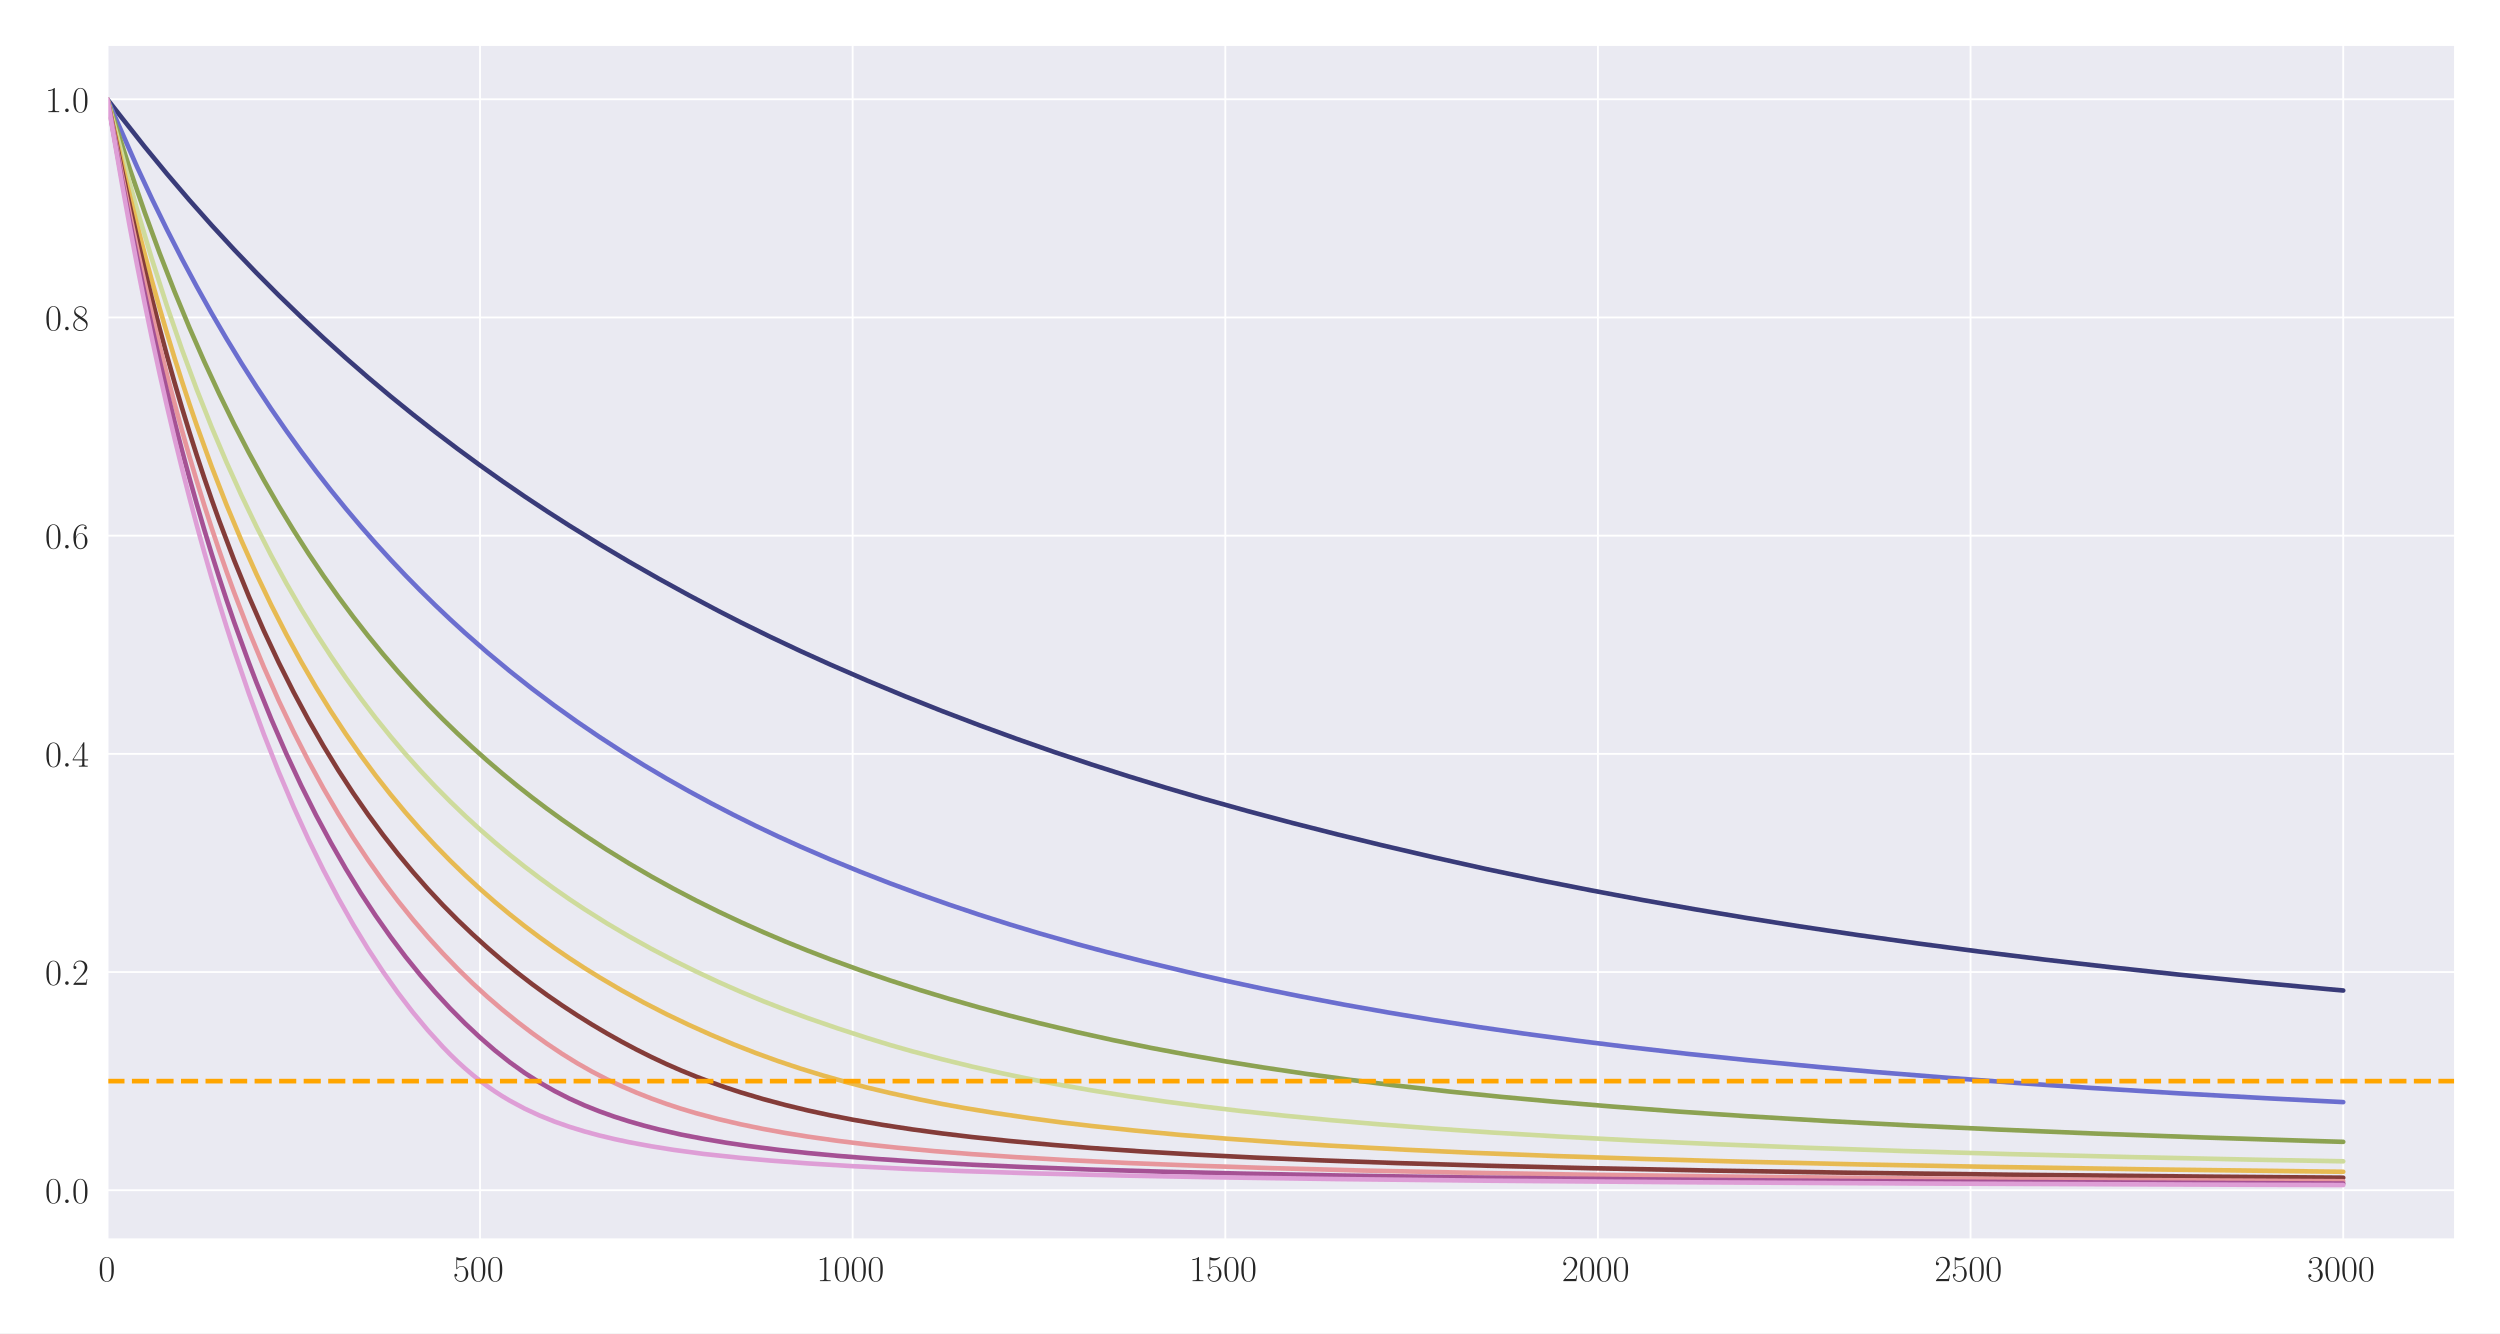
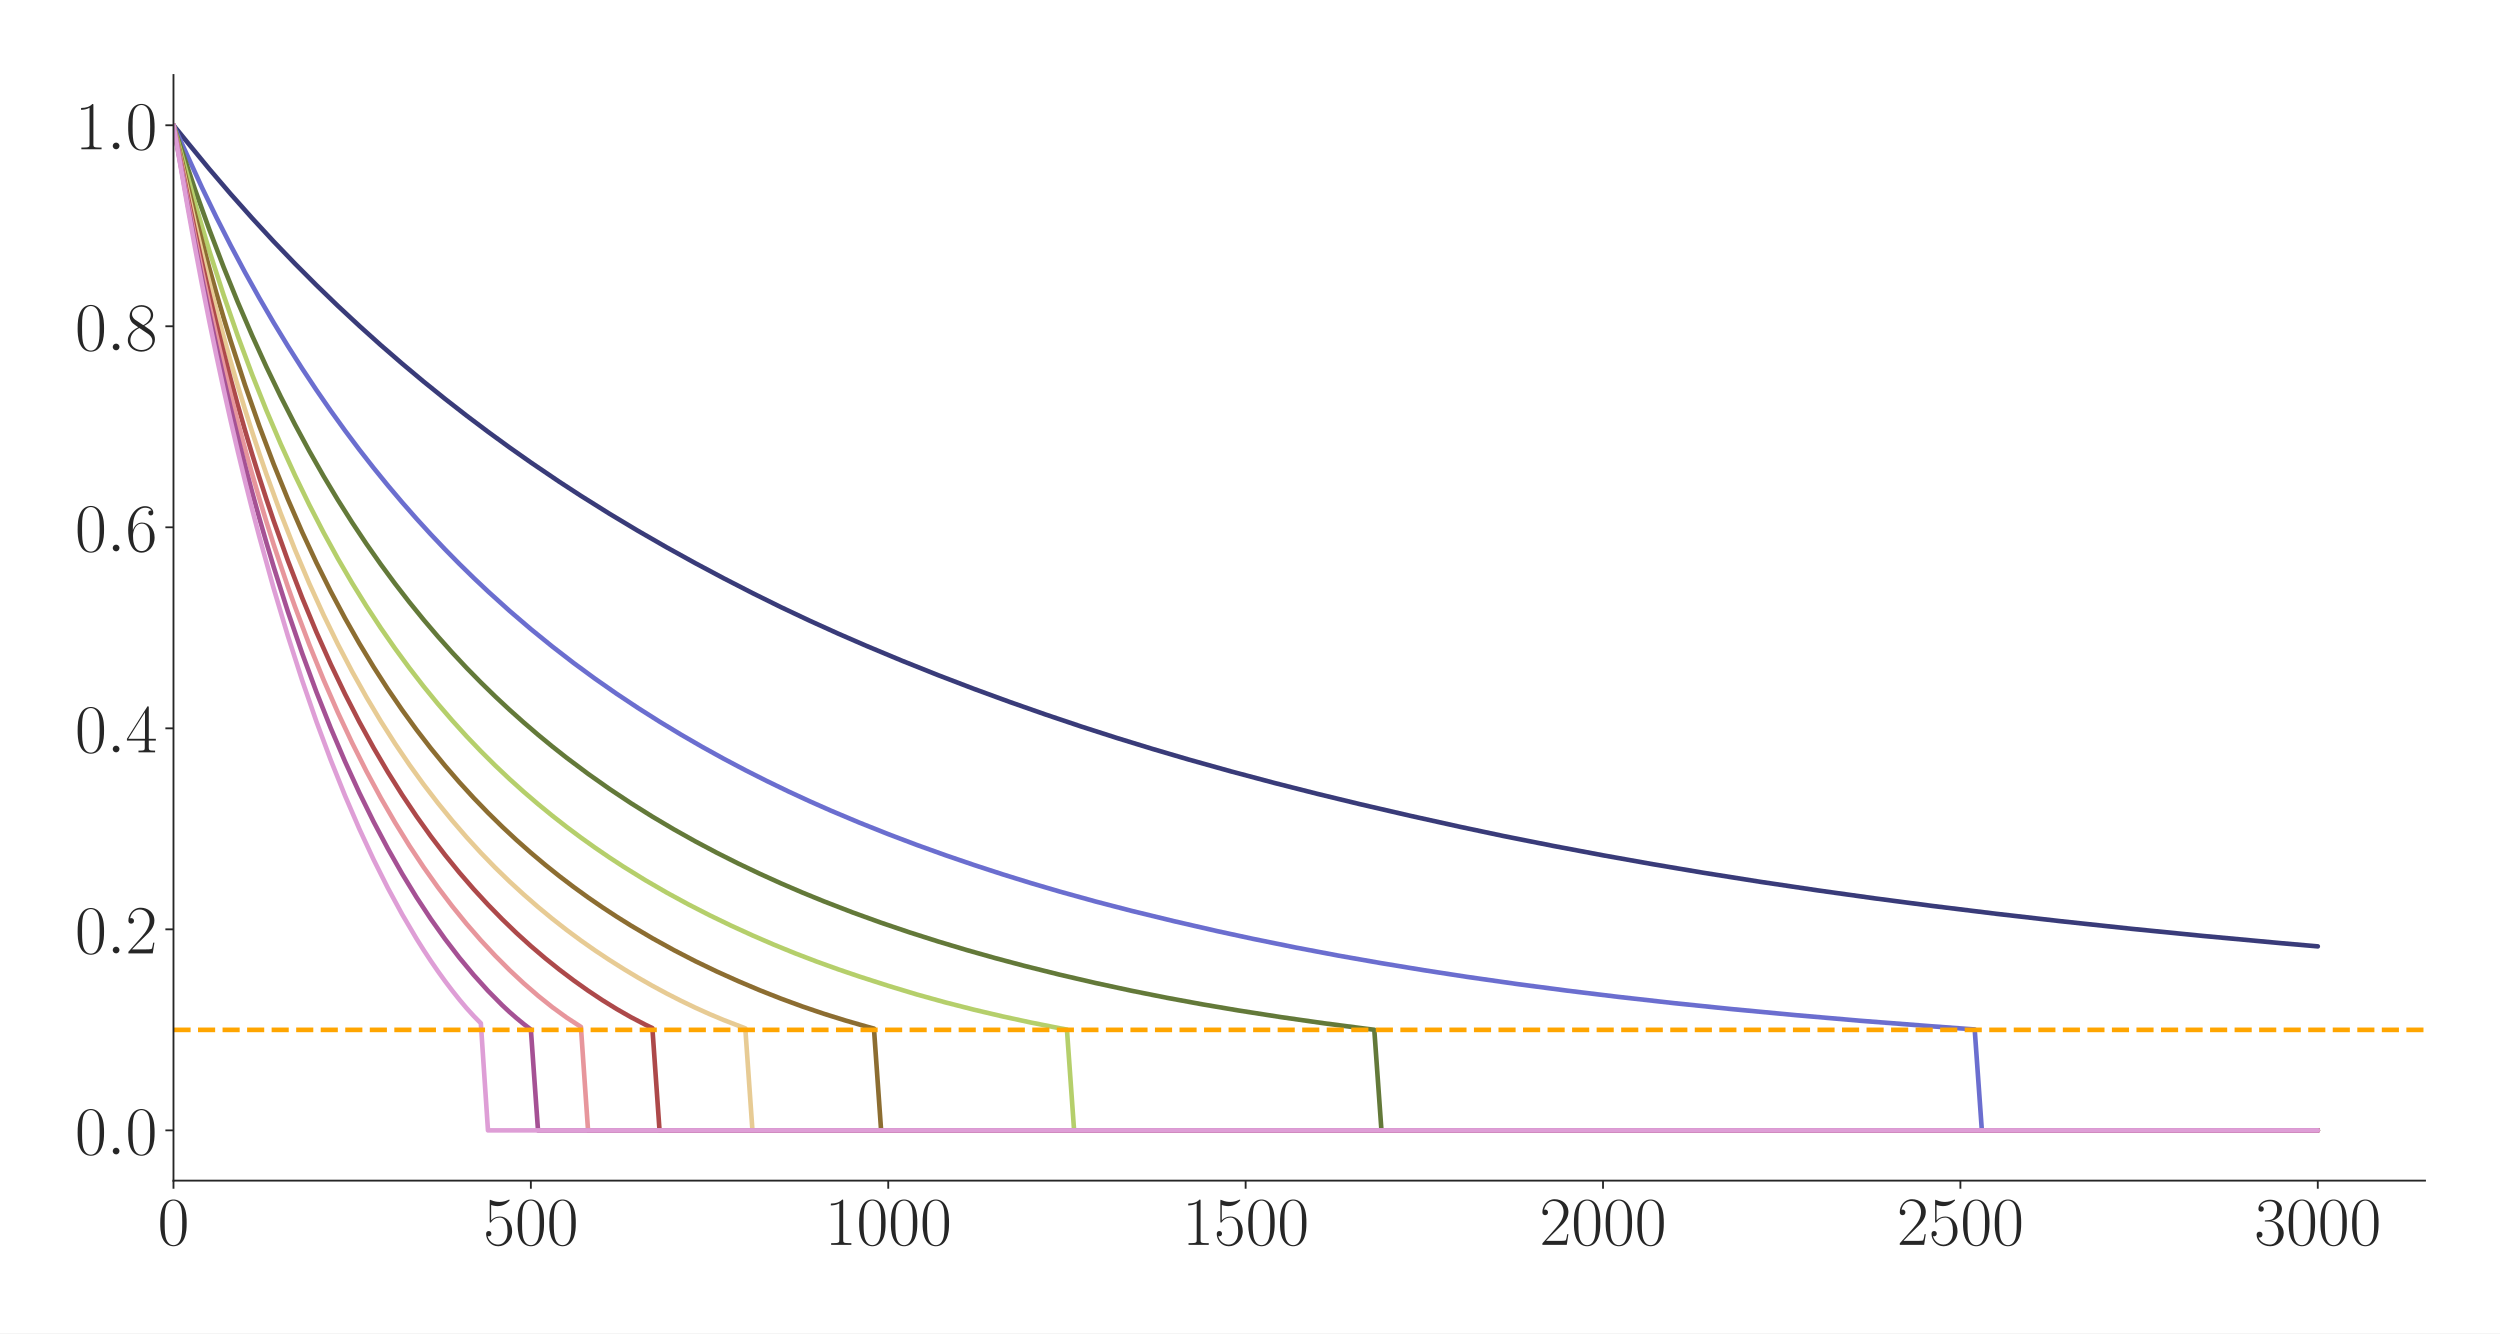
<svg xmlns="http://www.w3.org/2000/svg" xmlns:xlink="http://www.w3.org/1999/xlink" width="1080pt" height="576pt" viewBox="0 0 1080 576" version="1.1">
  <defs>
    <style type="text/css">*{stroke-linejoin: round; stroke-linecap: butt}</style>
  </defs>
  <g id="figure_1">
    <g id="patch_1">
      <path d="M 0 576  L 1080 576  L 1080 0  L 0 0  z " style="fill: #ffffff" />
    </g>
    <g id="axes_1">
      <g id="patch_2">
-         <path d="M 46.384 535.391  L 1060.56 535.391  L 1060.56 19.44  L 46.384 19.44  z " style="fill: #eaeaf2" />
+         <path d="M 74.943 510.031  L 1047.6 510.031  L 1047.6 32.4  L 74.943 32.4  z " style="fill: #ffffff" />
      </g>
      <g id="matplotlib.axis_1">
        <g id="xtick_1">
          <g id="line2d_1">
-             <path d="M 46.384 535.391  L 46.384 19.44  " clip-path="url(#paa2c395959)" style="fill: none; stroke: #ffffff; stroke-width: 0.8; stroke-linecap: round" />
+             <defs>
+               <path id="m23d1d0c38a" d="M 0 0  L 0 3.5  " style="stroke: #262626; stroke-width: 0.8" />
+             </defs>
+             <g>
+               <use xlink:href="#m23d1d0c38a" x="74.943" y="510.031" style="fill: #262626; stroke: #262626; stroke-width: 0.8" />
+             </g>
          </g>
          <g id="text_1">
-             <g style="fill: #262626" transform="translate(42.48153 553.4605) scale(0.16 -0.16)">
+             <g style="fill: #262626" transform="translate(68.08987 537.7866) scale(0.3 -0.3)">
              <defs>
                <path id="CMR17-30" d="M 2688 2025  C 2688 2416 2682 3080 2413 3591  C 2176 4039 1798 4198 1466 4198  C 1158 4198 768 4058 525 3597  C 269 3118 243 2524 243 2025  C 243 1661 250 1106 448 619  C 723 -39 1216 -128 1466 -128  C 1760 -128 2208 -7 2470 600  C 2662 1042 2688 1559 2688 2025  z M 1466 -26  C 1056 -26 813 325 723 812  C 653 1188 653 1738 653 2096  C 653 2588 653 2997 736 3387  C 858 3929 1216 4096 1466 4096  C 1728 4096 2067 3923 2189 3400  C 2272 3036 2278 2607 2278 2096  C 2278 1680 2278 1169 2202 792  C 2067 95 1690 -26 1466 -26  z " transform="scale(0.015625)" />
              </defs>
              <use xlink:href="#CMR17-30" transform="scale(0.996264)" />
            </g>
          </g>
        </g>
        <g id="xtick_2">
          <g id="line2d_2">
-             <path d="M 207.364 535.391  L 207.364 19.44  " clip-path="url(#paa2c395959)" style="fill: none; stroke: #ffffff; stroke-width: 0.8; stroke-linecap: round" />
+             <g>
+               <use xlink:href="#m23d1d0c38a" x="229.333" y="510.031" style="fill: #262626; stroke: #262626; stroke-width: 0.8" />
+             </g>
          </g>
          <g id="text_2">
-             <g style="fill: #262626" transform="translate(195.6579 553.4605) scale(0.16 -0.16)">
+             <g style="fill: #262626" transform="translate(208.7727 537.7866) scale(0.3 -0.3)">
              <defs>
                <path id="CMR17-35" d="M 730 3692  C 794 3666 1056 3584 1325 3584  C 1920 3584 2246 3911 2432 4100  C 2432 4157 2432 4192 2394 4192  C 2387 4192 2374 4192 2323 4163  C 2099 4058 1837 3973 1517 3973  C 1325 3973 1037 3999 723 4139  C 653 4171 640 4171 634 4171  C 602 4171 595 4164 595 4037  L 595 2203  C 595 2089 595 2057 659 2057  C 691 2057 704 2070 736 2114  C 941 2401 1222 2522 1542 2522  C 1766 2522 2246 2382 2246 1289  C 2246 1085 2246 715 2054 421  C 1894 159 1645 25 1370 25  C 947 25 518 320 403 814  C 429 807 480 795 506 795  C 589 795 749 840 749 1038  C 749 1210 627 1280 506 1280  C 358 1280 262 1190 262 1011  C 262 454 704 -128 1382 -128  C 2042 -128 2669 440 2669 1264  C 2669 2030 2170 2624 1549 2624  C 1222 2624 947 2503 730 2274  L 730 3692  z " transform="scale(0.015625)" />
              </defs>
              <use xlink:href="#CMR17-35" transform="scale(0.996264)" />
              <use xlink:href="#CMR17-30" transform="translate(45.69048 0) scale(0.996264)" />
              <use xlink:href="#CMR17-30" transform="translate(91.38095 0) scale(0.996264)" />
            </g>
          </g>
        </g>
        <g id="xtick_3">
          <g id="line2d_3">
-             <path d="M 368.344 535.391  L 368.344 19.44  " clip-path="url(#paa2c395959)" style="fill: none; stroke: #ffffff; stroke-width: 0.8; stroke-linecap: round" />
+             <g>
+               <use xlink:href="#m23d1d0c38a" x="383.723" y="510.031" style="fill: #262626; stroke: #262626; stroke-width: 0.8" />
+             </g>
          </g>
          <g id="text_3">
-             <g style="fill: #262626" transform="translate(352.7363 553.4605) scale(0.16 -0.16)">
+             <g style="fill: #262626" transform="translate(356.309 537.7866) scale(0.3 -0.3)">
              <defs>
                <path id="CMR17-31" d="M 1702 4058  C 1702 4192 1696 4192 1606 4192  C 1357 3916 979 3827 621 3827  C 602 3827 570 3827 563 3808  C 557 3795 557 3782 557 3648  C 755 3648 1088 3686 1344 3839  L 1344 461  C 1344 236 1331 160 781 160  L 589 160  L 589 0  C 896 0 1216 0 1523 0  C 1830 0 2150 0 2458 0  L 2458 160  L 2266 160  C 1715 160 1702 230 1702 458  L 1702 4058  z " transform="scale(0.015625)" />
              </defs>
              <use xlink:href="#CMR17-31" transform="scale(0.996264)" />
              <use xlink:href="#CMR17-30" transform="translate(45.69048 0) scale(0.996264)" />
              <use xlink:href="#CMR17-30" transform="translate(91.38095 0) scale(0.996264)" />
              <use xlink:href="#CMR17-30" transform="translate(137.0714 0) scale(0.996264)" />
            </g>
          </g>
        </g>
        <g id="xtick_4">
          <g id="line2d_4">
-             <path d="M 529.325 535.391  L 529.325 19.44  " clip-path="url(#paa2c395959)" style="fill: none; stroke: #ffffff; stroke-width: 0.8; stroke-linecap: round" />
+             <g>
+               <use xlink:href="#m23d1d0c38a" x="538.113" y="510.031" style="fill: #262626; stroke: #262626; stroke-width: 0.8" />
+             </g>
          </g>
          <g id="text_4">
-             <g style="fill: #262626" transform="translate(513.7167 553.4605) scale(0.16 -0.16)">
+             <g style="fill: #262626" transform="translate(510.6989 537.7866) scale(0.3 -0.3)">
              <use xlink:href="#CMR17-31" transform="scale(0.996264)" />
              <use xlink:href="#CMR17-35" transform="translate(45.69048 0) scale(0.996264)" />
              <use xlink:href="#CMR17-30" transform="translate(91.38095 0) scale(0.996264)" />
              <use xlink:href="#CMR17-30" transform="translate(137.0714 0) scale(0.996264)" />
            </g>
          </g>
        </g>
        <g id="xtick_5">
          <g id="line2d_5">
-             <path d="M 690.305 535.391  L 690.305 19.44  " clip-path="url(#paa2c395959)" style="fill: none; stroke: #ffffff; stroke-width: 0.8; stroke-linecap: round" />
+             <g>
+               <use xlink:href="#m23d1d0c38a" x="692.503" y="510.031" style="fill: #262626; stroke: #262626; stroke-width: 0.8" />
+             </g>
          </g>
          <g id="text_5">
-             <g style="fill: #262626" transform="translate(674.6971 553.4605) scale(0.16 -0.16)">
+             <g style="fill: #262626" transform="translate(665.0889 537.7866) scale(0.3 -0.3)">
              <defs>
                <path id="CMR17-32" d="M 2669 989  L 2554 989  C 2490 536 2438 459 2413 420  C 2381 369 1920 369 1830 369  L 602 369  C 832 619 1280 1072 1824 1597  C 2214 1967 2669 2402 2669 3035  C 2669 3790 2067 4224 1395 4224  C 691 4224 262 3604 262 3030  C 262 2780 448 2748 525 2748  C 589 2748 781 2787 781 3010  C 781 3207 614 3264 525 3264  C 486 3264 448 3258 422 3245  C 544 3790 915 4058 1306 4058  C 1862 4058 2227 3617 2227 3035  C 2227 2479 1901 2000 1536 1584  L 262 146  L 262 0  L 2515 0  L 2669 989  z " transform="scale(0.015625)" />
              </defs>
              <use xlink:href="#CMR17-32" transform="scale(0.996264)" />
              <use xlink:href="#CMR17-30" transform="translate(45.69048 0) scale(0.996264)" />
              <use xlink:href="#CMR17-30" transform="translate(91.38095 0) scale(0.996264)" />
              <use xlink:href="#CMR17-30" transform="translate(137.0714 0) scale(0.996264)" />
            </g>
          </g>
        </g>
        <g id="xtick_6">
          <g id="line2d_6">
-             <path d="M 851.285 535.391  L 851.285 19.44  " clip-path="url(#paa2c395959)" style="fill: none; stroke: #ffffff; stroke-width: 0.8; stroke-linecap: round" />
+             <g>
+               <use xlink:href="#m23d1d0c38a" x="846.893" y="510.031" style="fill: #262626; stroke: #262626; stroke-width: 0.8" />
+             </g>
          </g>
          <g id="text_6">
-             <g style="fill: #262626" transform="translate(835.6775 553.4605) scale(0.16 -0.16)">
+             <g style="fill: #262626" transform="translate(819.4788 537.7866) scale(0.3 -0.3)">
              <use xlink:href="#CMR17-32" transform="scale(0.996264)" />
              <use xlink:href="#CMR17-35" transform="translate(45.69048 0) scale(0.996264)" />
              <use xlink:href="#CMR17-30" transform="translate(91.38095 0) scale(0.996264)" />
              <use xlink:href="#CMR17-30" transform="translate(137.0714 0) scale(0.996264)" />
            </g>
          </g>
        </g>
        <g id="xtick_7">
          <g id="line2d_7">
-             <path d="M 1012.266 535.391  L 1012.266 19.44  " clip-path="url(#paa2c395959)" style="fill: none; stroke: #ffffff; stroke-width: 0.8; stroke-linecap: round" />
+             <g>
+               <use xlink:href="#m23d1d0c38a" x="1001.283" y="510.031" style="fill: #262626; stroke: #262626; stroke-width: 0.8" />
+             </g>
          </g>
          <g id="text_7">
-             <g style="fill: #262626" transform="translate(996.6579 553.4605) scale(0.16 -0.16)">
+             <g style="fill: #262626" transform="translate(973.8687 537.7866) scale(0.3 -0.3)">
              <defs>
                <path id="CMR17-33" d="M 1414 2157  C 1984 2157 2234 1662 2234 1090  C 2234 320 1824 25 1453 25  C 1114 25 563 194 390 693  C 422 680 454 680 486 680  C 640 680 755 782 755 948  C 755 1133 614 1216 486 1216  C 378 1216 211 1165 211 926  C 211 335 787 -128 1466 -128  C 2176 -128 2720 430 2720 1085  C 2720 1707 2208 2157 1600 2227  C 2086 2328 2554 2756 2554 3329  C 2554 3820 2048 4179 1472 4179  C 890 4179 378 3829 378 3329  C 378 3110 544 3072 627 3072  C 762 3072 877 3155 877 3321  C 877 3486 762 3569 627 3569  C 602 3569 570 3569 544 3557  C 730 3959 1235 4032 1459 4032  C 1683 4032 2106 3925 2106 3320  C 2106 3143 2080 2828 1862 2550  C 1670 2304 1453 2304 1242 2284  C 1210 2284 1062 2269 1037 2269  C 992 2263 966 2257 966 2208  C 966 2163 973 2157 1101 2157  L 1414 2157  z " transform="scale(0.015625)" />
              </defs>
              <use xlink:href="#CMR17-33" transform="scale(0.996264)" />
              <use xlink:href="#CMR17-30" transform="translate(45.69048 0) scale(0.996264)" />
              <use xlink:href="#CMR17-30" transform="translate(91.38095 0) scale(0.996264)" />
              <use xlink:href="#CMR17-30" transform="translate(137.0714 0) scale(0.996264)" />
            </g>
          </g>
        </g>
      </g>
      <g id="matplotlib.axis_2">
        <g id="ytick_1">
          <g id="line2d_8">
-             <path d="M 46.384 514.174  L 1060.56 514.174  " clip-path="url(#paa2c395959)" style="fill: none; stroke: #ffffff; stroke-width: 0.8; stroke-linecap: round" />
+             <defs>
+               <path id="m49ba313086" d="M 0 0  L -3.5 0  " style="stroke: #262626; stroke-width: 0.8" />
+             </defs>
+             <g>
+               <use xlink:href="#m49ba313086" x="74.943" y="488.321" style="fill: #262626; stroke: #262626; stroke-width: 0.8" />
+             </g>
          </g>
          <g id="text_8">
-             <g style="fill: #262626" transform="translate(19.44 519.7085) scale(0.16 -0.16)">
+             <g style="fill: #262626" transform="translate(32.4 498.6983) scale(0.3 -0.3)">
              <defs>
                <path id="CMMI12-3a" d="M 1178 307  C 1178 492 1024 619 870 619  C 685 619 557 466 557 313  C 557 128 710 0 864 0  C 1050 0 1178 153 1178 307  z " transform="scale(0.015625)" />
              </defs>
              <use xlink:href="#CMR17-30" transform="scale(0.996264)" />
              <use xlink:href="#CMMI12-3a" transform="translate(45.69048 0) scale(0.996264)" />
              <use xlink:href="#CMR17-30" transform="translate(72.78765 0) scale(0.996264)" />
            </g>
          </g>
        </g>
        <g id="ytick_2">
          <g id="line2d_9">
-             <path d="M 46.384 419.917  L 1060.56 419.917  " clip-path="url(#paa2c395959)" style="fill: none; stroke: #ffffff; stroke-width: 0.8; stroke-linecap: round" />
+             <g>
+               <use xlink:href="#m49ba313086" x="74.943" y="401.479" style="fill: #262626; stroke: #262626; stroke-width: 0.8" />
+             </g>
          </g>
          <g id="text_9">
-             <g style="fill: #262626" transform="translate(19.44 425.4522) scale(0.16 -0.16)">
+             <g style="fill: #262626" transform="translate(32.4 411.8563) scale(0.3 -0.3)">
              <use xlink:href="#CMR17-30" transform="scale(0.996264)" />
              <use xlink:href="#CMMI12-3a" transform="translate(45.69048 0) scale(0.996264)" />
              <use xlink:href="#CMR17-32" transform="translate(72.78765 0) scale(0.996264)" />
            </g>
          </g>
        </g>
        <g id="ytick_3">
          <g id="line2d_10">
-             <path d="M 46.384 325.661  L 1060.56 325.661  " clip-path="url(#paa2c395959)" style="fill: none; stroke: #ffffff; stroke-width: 0.8; stroke-linecap: round" />
+             <g>
+               <use xlink:href="#m49ba313086" x="74.943" y="314.637" style="fill: #262626; stroke: #262626; stroke-width: 0.8" />
+             </g>
          </g>
          <g id="text_10">
-             <g style="fill: #262626" transform="translate(19.44 331.1959) scale(0.16 -0.16)">
+             <g style="fill: #262626" transform="translate(32.4 325.0143) scale(0.3 -0.3)">
              <defs>
                <path id="CMR17-34" d="M 2150 4122  C 2150 4256 2144 4256 2029 4256  L 128 1254  L 128 1088  L 1779 1088  L 1779 457  C 1779 224 1766 160 1318 160  L 1197 160  L 1197 0  C 1402 0 1747 0 1965 0  C 2182 0 2528 0 2733 0  L 2733 160  L 2611 160  C 2163 160 2150 224 2150 457  L 2150 1088  L 2803 1088  L 2803 1254  L 2150 1254  L 2150 4122  z M 1798 3703  L 1798 1254  L 256 1254  L 1798 3703  z " transform="scale(0.015625)" />
              </defs>
              <use xlink:href="#CMR17-30" transform="scale(0.996264)" />
              <use xlink:href="#CMMI12-3a" transform="translate(45.69048 0) scale(0.996264)" />
              <use xlink:href="#CMR17-34" transform="translate(72.78765 0) scale(0.996264)" />
            </g>
          </g>
        </g>
        <g id="ytick_4">
          <g id="line2d_11">
-             <path d="M 46.384 231.405  L 1060.56 231.405  " clip-path="url(#paa2c395959)" style="fill: none; stroke: #ffffff; stroke-width: 0.8; stroke-linecap: round" />
+             <g>
+               <use xlink:href="#m49ba313086" x="74.943" y="227.795" style="fill: #262626; stroke: #262626; stroke-width: 0.8" />
+             </g>
          </g>
          <g id="text_11">
-             <g style="fill: #262626" transform="translate(19.44 236.9397) scale(0.16 -0.16)">
+             <g style="fill: #262626" transform="translate(32.4 238.1723) scale(0.3 -0.3)">
              <defs>
                <path id="CMR17-36" d="M 678 2176  C 678 3690 1395 4032 1811 4032  C 1946 4032 2272 4009 2400 3776  C 2298 3776 2106 3776 2106 3553  C 2106 3381 2246 3323 2336 3323  C 2394 3323 2566 3348 2566 3560  C 2566 3954 2246 4179 1805 4179  C 1043 4179 243 3390 243 1984  C 243 253 966 -128 1478 -128  C 2099 -128 2688 427 2688 1283  C 2688 2081 2170 2662 1517 2662  C 1126 2662 838 2407 678 1960  L 678 2176  z M 1478 25  C 691 25 691 1200 691 1436  C 691 1896 909 2560 1504 2560  C 1613 2560 1926 2560 2138 2120  C 2253 1870 2253 1609 2253 1289  C 2253 944 2253 690 2118 434  C 1978 171 1773 25 1478 25  z " transform="scale(0.015625)" />
              </defs>
              <use xlink:href="#CMR17-30" transform="scale(0.996264)" />
              <use xlink:href="#CMMI12-3a" transform="translate(45.69048 0) scale(0.996264)" />
              <use xlink:href="#CMR17-36" transform="translate(72.78765 0) scale(0.996264)" />
            </g>
          </g>
        </g>
        <g id="ytick_5">
          <g id="line2d_12">
-             <path d="M 46.384 137.149  L 1060.56 137.149  " clip-path="url(#paa2c395959)" style="fill: none; stroke: #ffffff; stroke-width: 0.8; stroke-linecap: round" />
+             <g>
+               <use xlink:href="#m49ba313086" x="74.943" y="140.953" style="fill: #262626; stroke: #262626; stroke-width: 0.8" />
+             </g>
          </g>
          <g id="text_12">
-             <g style="fill: #262626" transform="translate(19.44 142.6834) scale(0.16 -0.16)">
+             <g style="fill: #262626" transform="translate(32.4 151.3303) scale(0.3 -0.3)">
              <defs>
                <path id="CMR17-38" d="M 1741 2264  C 2144 2467 2554 2773 2554 3263  C 2554 3841 1990 4179 1472 4179  C 890 4179 378 3759 378 3180  C 378 3021 416 2747 666 2505  C 730 2442 998 2251 1171 2130  C 883 1983 211 1634 211 934  C 211 279 838 -128 1459 -128  C 2144 -128 2720 362 2720 1010  C 2720 1590 2330 1857 2074 2029  L 1741 2264  z M 902 2822  C 851 2854 595 3051 595 3351  C 595 3739 998 4032 1459 4032  C 1965 4032 2336 3676 2336 3262  C 2336 2669 1670 2331 1638 2331  C 1632 2331 1626 2331 1574 2370  L 902 2822  z M 2080 1519  C 2176 1449 2483 1240 2483 851  C 2483 381 2010 25 1472 25  C 890 25 448 438 448 940  C 448 1443 838 1862 1280 2060  L 2080 1519  z " transform="scale(0.015625)" />
              </defs>
              <use xlink:href="#CMR17-30" transform="scale(0.996264)" />
              <use xlink:href="#CMMI12-3a" transform="translate(45.69048 0) scale(0.996264)" />
              <use xlink:href="#CMR17-38" transform="translate(72.78765 0) scale(0.996264)" />
            </g>
          </g>
        </g>
        <g id="ytick_6">
          <g id="line2d_13">
-             <path d="M 46.384 42.892  L 1060.56 42.892  " clip-path="url(#paa2c395959)" style="fill: none; stroke: #ffffff; stroke-width: 0.8; stroke-linecap: round" />
+             <g>
+               <use xlink:href="#m49ba313086" x="74.943" y="54.111" style="fill: #262626; stroke: #262626; stroke-width: 0.8" />
+             </g>
          </g>
          <g id="text_13">
-             <g style="fill: #262626" transform="translate(19.44 48.42711) scale(0.16 -0.16)">
+             <g style="fill: #262626" transform="translate(32.4 64.48825) scale(0.3 -0.3)">
              <use xlink:href="#CMR17-31" transform="scale(0.996264)" />
              <use xlink:href="#CMMI12-3a" transform="translate(45.69048 0) scale(0.996264)" />
              <use xlink:href="#CMR17-30" transform="translate(72.78765 0) scale(0.996264)" />
            </g>
          </g>
        </g>
      </g>
      <g id="line2d_14">
-         <path d="M 46.384 42.892  L 52.823 51.123  L 62.482 63.364  L 72.14 75.126  L 81.799 86.435  L 91.458 97.325  L 101.117 107.795  L 110.776 117.878  L 120.435 127.598  L 130.093 136.947  L 139.752 145.986  L 149.411 154.688  L 159.07 163.095  L 168.729 171.212  L 178.387 179.038  L 188.046 186.61  L 197.705 193.929  L 207.364 201.01  L 217.023 207.863  L 226.682 214.491  L 236.34 220.894  L 245.999 227.091  L 258.878 235.048  L 271.756 242.68  L 284.635 250.024  L 297.513 257.098  L 310.391 263.928  L 320.05 268.867  L 332.929 275.195  L 345.807 281.265  L 358.685 287.086  L 374.784 294.076  L 390.882 300.764  L 406.98 307.178  L 423.078 313.305  L 439.176 319.18  L 455.274 324.82  L 471.372 330.201  L 487.47 335.346  L 503.568 340.268  L 519.666 344.982  L 538.984 350.379  L 558.301 355.52  L 577.619 360.43  L 596.936 365.132  L 619.474 370.389  L 642.011 375.42  L 664.548 380.128  L 687.085 384.587  L 709.623 388.813  L 732.16 392.812  L 754.697 396.588  L 777.235 400.158  L 802.991 404.001  L 828.748 407.61  L 854.505 411.001  L 883.482 414.575  L 912.458 417.918  L 941.435 421.051  L 973.631 424.298  L 1005.827 427.327  L 1012.266 427.899  L 1012.266 427.899  " clip-path="url(#paa2c395959)" style="fill: none; stroke: #393b79; stroke-width: 2; stroke-linecap: round" />
+         <path d="M 74.943 54.111  L 81.119 61.693  L 90.382 72.972  L 99.646 83.809  L 108.909 94.229  L 118.173 104.261  L 127.436 113.908  L 136.699 123.197  L 145.963 132.153  L 155.226 140.766  L 164.49 149.095  L 173.753 157.112  L 183.016 164.858  L 192.28 172.336  L 201.543 179.547  L 210.807 186.523  L 220.07 193.267  L 229.333 199.79  L 241.685 208.165  L 250.948 214.199  L 263.299 221.937  L 275.65 229.347  L 288.002 236.45  L 300.353 243.282  L 312.704 249.859  L 325.055 256.206  L 337.406 262.31  L 349.758 268.14  L 362.109 273.733  L 374.46 279.096  L 389.899 285.536  L 405.338 291.698  L 420.777 297.607  L 436.216 303.252  L 451.655 308.665  L 467.094 313.862  L 482.533 318.819  L 497.972 323.56  L 513.411 328.095  L 531.938 333.284  L 550.464 338.215  L 568.991 342.915  L 587.518 347.405  L 609.133 352.408  L 630.747 357.192  L 649.274 361.116  L 670.889 365.419  L 692.503 369.497  L 714.118 373.36  L 735.732 377.014  L 760.435 380.943  L 785.137 384.628  L 809.84 388.086  L 834.542 391.333  L 862.332 394.755  L 890.122 397.95  L 921 401.264  L 951.878 404.343  L 985.844 407.489  L 1001.283 408.833  L 1001.283 408.833  " clip-path="url(#pb611e1e59e)" style="fill: none; stroke: #393b79; stroke-width: 2; stroke-linecap: round" />
      </g>
      <g id="line2d_15">
-         <path d="M 46.384 42.892  L 59.262 72.216  L 65.701 86.039  L 72.14 99.221  L 78.58 111.826  L 85.019 123.853  L 91.458 135.378  L 97.897 146.391  L 104.336 156.951  L 110.776 167.054  L 117.215 176.75  L 123.654 186.054  L 130.093 194.992  L 136.533 203.57  L 142.972 211.811  L 149.411 219.74  L 155.85 227.37  L 162.289 234.705  L 168.729 241.769  L 175.168 248.579  L 181.607 255.14  L 188.046 261.463  L 194.485 267.565  L 200.925 273.459  L 210.584 281.911  L 220.242 289.94  L 229.901 297.572  L 239.56 304.824  L 249.219 311.724  L 258.878 318.301  L 268.536 324.574  L 278.195 330.566  L 287.854 336.29  L 297.513 341.76  L 307.172 346.99  L 316.831 351.991  L 326.489 356.778  L 336.148 361.358  L 345.807 365.737  L 358.685 371.298  L 371.564 376.57  L 384.442 381.574  L 397.321 386.33  L 410.199 390.861  L 423.078 395.177  L 435.956 399.277  L 448.835 403.165  L 464.933 407.754  L 477.811 411.215  L 493.909 415.314  L 513.227 419.977  L 529.325 423.646  L 545.423 427.108  L 561.521 430.379  L 580.838 434.051  L 600.156 437.477  L 619.474 440.69  L 638.791 443.686  L 658.109 446.479  L 680.646 449.503  L 703.184 452.3  L 728.94 455.256  L 754.697 457.957  L 786.893 461.063  L 809.431 463.047  L 841.627 465.63  L 870.603 467.789  L 902.799 469.948  L 941.435 472.33  L 980.07 474.489  L 1012.266 476.113  L 1012.266 476.113  " clip-path="url(#paa2c395959)" style="fill: none; stroke: #6b6ecf; stroke-width: 2; stroke-linecap: round" />
+         <path d="M 74.943 54.111  L 87.295 81.128  L 93.47 93.863  L 99.646 106.008  L 105.821 117.621  L 111.997 128.703  L 118.173 139.321  L 124.348 149.468  L 130.524 159.197  L 136.699 168.506  L 142.875 177.439  L 149.051 186.011  L 155.226 194.246  L 161.402 202.149  L 167.577 209.742  L 173.753 217.047  L 179.929 224.077  L 186.104 230.835  L 192.28 237.343  L 198.455 243.618  L 204.631 249.663  L 210.807 255.488  L 220.07 263.849  L 229.333 271.777  L 238.597 279.3  L 247.86 286.453  L 257.124 293.249  L 266.387 299.711  L 275.65 305.867  L 284.914 311.738  L 294.177 317.343  L 303.441 322.699  L 312.704 327.814  L 321.967 332.705  L 331.231 337.382  L 340.494 341.858  L 349.758 346.14  L 359.021 350.235  L 371.372 355.428  L 383.723 360.351  L 396.074 365.021  L 408.426 369.458  L 420.777 373.682  L 433.128 377.71  L 445.479 381.535  L 457.83 385.167  L 473.269 389.448  L 488.708 393.461  L 507.235 397.97  L 525.762 402.227  L 541.201 405.566  L 559.728 409.332  L 578.255 412.84  L 596.781 416.104  L 615.308 419.161  L 633.835 422.022  L 655.45 425.113  L 677.064 427.963  L 698.679 430.597  L 723.381 433.38  L 748.084 435.925  L 775.874 438.553  L 803.664 440.965  L 834.542 443.363  L 853.069 444.727  L 856.156 488.321  L 1001.283 488.321  L 1001.283 488.321  " clip-path="url(#pb611e1e59e)" style="fill: none; stroke: #6b6ecf; stroke-width: 2; stroke-linecap: round" />
      </g>
      <g id="line2d_16">
-         <path d="M 46.384 42.892  L 56.042 72.903  L 62.482 91.664  L 68.921 109.288  L 75.36 125.867  L 81.799 141.477  L 88.238 156.201  L 94.678 170.096  L 101.117 183.222  L 107.556 195.647  L 113.995 207.432  L 120.435 218.591  L 126.874 229.176  L 133.313 239.224  L 139.752 248.773  L 146.191 257.858  L 152.631 266.513  L 159.07 274.764  L 165.509 282.63  L 171.948 290.138  L 178.387 297.3  L 184.827 304.139  L 191.266 310.674  L 197.705 316.925  L 204.144 322.915  L 210.584 328.665  L 217.023 334.179  L 223.462 339.463  L 229.901 344.53  L 236.34 349.399  L 242.78 354.079  L 252.438 360.759  L 262.097 367.063  L 271.756 373.021  L 281.415 378.651  L 291.074 383.981  L 300.733 389.03  L 310.391 393.817  L 320.05 398.366  L 329.709 402.686  L 339.368 406.793  L 349.027 410.705  L 358.685 414.426  L 371.564 419.119  L 384.442 423.524  L 397.321 427.668  L 410.199 431.567  L 423.078 435.245  L 435.956 438.713  L 448.835 441.985  L 464.933 445.816  L 481.031 449.373  L 497.129 452.666  L 513.227 455.699  L 529.325 458.5  L 545.423 461.103  L 564.74 463.976  L 584.058 466.595  L 603.376 468.987  L 625.913 471.527  L 648.45 473.83  L 670.987 475.906  L 696.744 478.048  L 725.721 480.251  L 754.697 482.206  L 790.113 484.321  L 825.529 486.197  L 864.164 488.006  L 906.019 489.736  L 951.093 491.369  L 999.387 492.901  L 1012.266 493.28  L 1012.266 493.28  " clip-path="url(#paa2c395959)" style="fill: none; stroke: #8ca252; stroke-width: 2; stroke-linecap: round" />
+         <path d="M 74.943 54.111  L 84.207 81.761  L 90.382 99.046  L 96.558 115.284  L 102.734 130.558  L 108.909 144.94  L 115.085 158.506  L 121.26 171.309  L 127.436 183.402  L 133.612 194.849  L 139.787 205.707  L 145.963 215.989  L 152.138 225.741  L 158.314 234.998  L 164.49 243.797  L 170.665 252.167  L 176.841 260.141  L 183.016 267.743  L 189.192 274.99  L 195.368 281.908  L 201.543 288.506  L 207.719 294.807  L 213.894 300.829  L 220.07 306.588  L 226.246 312.106  L 232.421 317.404  L 238.597 322.485  L 244.772 327.352  L 254.036 334.286  L 263.299 340.819  L 272.563 346.974  L 281.826 352.782  L 291.089 358.271  L 300.353 363.458  L 309.616 368.369  L 318.88 373.021  L 328.143 377.431  L 337.406 381.623  L 346.67 385.602  L 355.933 389.386  L 368.284 394.152  L 380.636 398.615  L 392.987 402.804  L 405.338 406.739  L 417.689 410.443  L 430.04 413.93  L 442.391 417.221  L 457.83 421.073  L 473.269 424.654  L 488.708 427.981  L 504.147 431.064  L 519.586 433.906  L 535.025 436.524  L 553.552 439.424  L 572.079 442.072  L 590.606 444.485  L 593.694 444.866  L 596.781 488.321  L 1001.283 488.321  L 1001.283 488.321  " clip-path="url(#pb611e1e59e)" style="fill: none; stroke: #637939; stroke-width: 2; stroke-linecap: round" />
      </g>
      <g id="line2d_17">
-         <path d="M 46.384 42.892  L 56.042 79.242  L 59.262 90.641  L 65.701 112.202  L 72.14 132.245  L 78.58 150.913  L 85.019 168.323  L 91.458 184.6  L 97.897 199.817  L 104.336 214.071  L 110.776 227.468  L 117.215 240.083  L 123.654 251.93  L 130.093 263.078  L 136.533 273.583  L 142.972 283.494  L 149.411 292.866  L 155.85 301.75  L 162.289 310.19  L 168.729 318.165  L 175.168 325.742  L 181.607 332.931  L 188.046 339.766  L 194.485 346.265  L 200.925 352.447  L 207.364 358.334  L 213.803 363.944  L 220.242 369.298  L 226.682 374.413  L 233.121 379.307  L 239.56 383.988  L 245.999 388.466  L 252.438 392.746  L 262.097 398.83  L 271.756 404.538  L 281.415 409.901  L 291.074 414.95  L 300.733 419.715  L 310.391 424.225  L 320.05 428.496  L 329.709 432.511  L 339.368 436.274  L 349.027 439.828  L 361.905 444.269  L 374.784 448.456  L 384.442 451.416  L 394.101 454.177  L 406.98 457.595  L 419.858 460.744  L 432.736 463.641  L 445.615 466.304  L 458.493 468.754  L 471.372 471.008  L 487.47 473.578  L 503.568 475.901  L 519.666 478.007  L 535.764 479.922  L 555.082 481.997  L 574.399 483.862  L 596.936 485.806  L 619.474 487.536  L 645.231 489.292  L 674.207 491.029  L 706.403 492.712  L 741.819 494.316  L 780.454 495.831  L 822.309 497.245  L 867.384 498.55  L 922.117 499.894  L 976.85 501.039  L 1012.266 501.688  L 1012.266 501.688  " clip-path="url(#paa2c395959)" style="fill: none; stroke: #cedb9c; stroke-width: 2; stroke-linecap: round" />
+         <path d="M 74.943 54.111  L 84.207 87.601  L 90.382 108.214  L 96.558 127.362  L 102.734 145.183  L 108.909 161.79  L 115.085 177.297  L 121.26 191.798  L 127.436 205.363  L 133.612 218.089  L 139.787 230.071  L 145.963 241.331  L 152.138 251.918  L 158.314 261.887  L 164.49 271.286  L 170.665 280.163  L 176.841 288.567  L 183.016 296.546  L 189.192 304.104  L 195.368 311.264  L 201.543 318.066  L 207.719 324.523  L 213.894 330.665  L 220.07 336.503  L 226.246 342.06  L 232.421 347.354  L 238.597 352.403  L 244.772 357.224  L 250.948 361.833  L 257.124 366.244  L 263.299 370.461  L 269.475 374.495  L 278.738 380.221  L 288.002 385.593  L 297.265 390.636  L 306.528 395.382  L 315.792 399.856  L 325.055 404.087  L 334.319 408.098  L 343.582 411.874  L 352.845 415.415  L 362.109 418.753  L 371.372 421.903  L 383.723 425.869  L 396.074 429.613  L 408.426 433.043  L 420.777 436.192  L 433.128 439.094  L 445.479 441.763  L 457.83 444.216  L 460.918 444.798  L 464.006 488.321  L 1001.283 488.321  L 1001.283 488.321  " clip-path="url(#pb611e1e59e)" style="fill: none; stroke: #b5cf6b; stroke-width: 2; stroke-linecap: round" />
      </g>
      <g id="line2d_18">
-         <path d="M 46.384 42.892  L 52.823 70.965  L 56.042 84.417  L 59.262 97.318  L 62.482 109.696  L 65.701 121.579  L 68.921 132.995  L 72.14 143.965  L 75.36 154.513  L 78.58 164.665  L 81.799 174.438  L 85.019 183.847  L 91.458 201.649  L 97.897 218.201  L 104.336 233.627  L 110.776 248.022  L 117.215 261.471  L 123.654 274.056  L 130.093 285.849  L 136.533 296.917  L 142.972 307.321  L 149.411 317.109  L 155.85 326.329  L 162.289 335.019  L 168.729 343.224  L 175.168 350.977  L 181.607 358.305  L 188.046 365.246  L 194.485 371.828  L 200.925 378.074  L 207.364 384.006  L 213.803 389.643  L 220.242 395.002  L 226.682 400.099  L 233.121 404.948  L 239.56 409.559  L 245.999 413.957  L 252.438 418.15  L 258.878 422.153  L 268.536 427.83  L 278.195 433.144  L 287.854 438.097  L 297.513 442.714  L 307.172 447.054  L 316.831 451.122  L 326.489 454.903  L 336.148 458.408  L 345.807 461.632  L 355.466 464.603  L 365.125 467.35  L 374.784 469.868  L 384.442 472.161  L 397.321 474.971  L 406.98 476.913  L 416.638 478.67  L 429.517 480.784  L 445.615 483.152  L 458.493 484.88  L 471.372 486.4  L 490.689 488.455  L 510.007 490.294  L 529.325 491.859  L 558.301 493.93  L 574.399 494.91  L 606.595 496.652  L 635.572 497.986  L 670.987 499.375  L 709.623 500.652  L 751.478 501.819  L 802.991 503.017  L 857.725 504.053  L 928.556 505.166  L 1002.607 506.094  L 1012.266 506.203  L 1012.266 506.203  " clip-path="url(#paa2c395959)" style="fill: none; stroke: #e7ba52; stroke-width: 2; stroke-linecap: round" />
+         <path d="M 74.943 54.111  L 81.119 79.975  L 84.207 92.369  L 87.295 104.255  L 90.382 115.659  L 93.47 126.608  L 96.558 137.126  L 99.646 147.232  L 105.821 166.304  L 111.997 183.977  L 118.173 200.379  L 124.348 215.629  L 130.524 229.842  L 136.699 243.104  L 142.875 255.495  L 149.051 267.091  L 155.226 277.956  L 161.402 288.154  L 167.577 297.739  L 173.753 306.757  L 179.929 315.252  L 186.104 323.258  L 192.28 330.818  L 198.455 337.961  L 204.631 344.713  L 210.807 351.107  L 216.982 357.172  L 223.158 362.926  L 229.333 368.392  L 235.509 373.586  L 241.685 378.523  L 247.86 383.219  L 254.036 387.686  L 260.211 391.935  L 266.387 395.987  L 272.563 399.85  L 281.826 405.32  L 291.089 410.437  L 300.353 415.222  L 309.616 419.677  L 318.88 423.842  L 328.143 427.761  L 337.406 431.417  L 346.67 434.818  L 355.933 437.96  L 365.197 440.846  L 374.46 443.516  L 377.548 444.359  L 380.636 488.321  L 1001.283 488.321  L 1001.283 488.321  " clip-path="url(#pb611e1e59e)" style="fill: none; stroke: #8c6d31; stroke-width: 2; stroke-linecap: round" />
      </g>
      <g id="line2d_19">
-         <path d="M 46.384 42.892  L 52.823 73.9  L 56.042 88.687  L 59.262 102.83  L 62.482 116.367  L 65.701 129.332  L 68.921 141.757  L 72.14 153.668  L 75.36 165.096  L 78.58 176.072  L 81.799 186.617  L 85.019 196.748  L 88.238 206.489  L 91.458 215.858  L 94.678 224.877  L 101.117 241.933  L 107.556 257.781  L 113.995 272.524  L 120.435 286.261  L 126.874 299.083  L 133.313 311.073  L 139.752 322.305  L 146.191 332.836  L 152.631 342.716  L 159.07 351.995  L 165.509 360.723  L 171.948 368.938  L 178.387 376.693  L 184.827 384.025  L 191.266 390.935  L 197.705 397.444  L 204.144 403.589  L 210.584 409.42  L 217.023 414.955  L 223.462 420.195  L 229.901 425.161  L 236.34 429.863  L 242.78 434.307  L 249.219 438.535  L 255.658 442.566  L 262.097 446.385  L 268.536 449.999  L 274.976 453.417  L 281.415 456.64  L 287.854 459.661  L 294.293 462.471  L 300.733 465.09  L 307.172 467.541  L 313.611 469.823  L 320.05 471.93  L 329.709 474.807  L 339.368 477.39  L 349.027 479.722  L 358.685 481.817  L 368.344 483.701  L 381.223 485.935  L 394.101 487.902  L 406.98 489.648  L 419.858 491.193  L 435.956 492.886  L 455.274 494.642  L 471.372 495.928  L 493.909 497.471  L 516.446 498.791  L 542.203 500.077  L 571.18 501.301  L 603.376 502.443  L 642.011 503.582  L 687.085 504.668  L 738.599 505.674  L 799.772 506.629  L 870.603 507.503  L 954.313 508.312  L 1012.266 508.767  L 1012.266 508.767  " clip-path="url(#paa2c395959)" style="fill: none; stroke: #843c39; stroke-width: 2; stroke-linecap: round" />
+         <path d="M 74.943 54.111  L 81.119 82.679  L 84.207 96.303  L 87.295 109.334  L 90.382 121.805  L 93.47 133.75  L 96.558 145.198  L 99.646 156.173  L 102.734 166.702  L 105.821 176.815  L 108.909 186.53  L 111.997 195.864  L 115.085 204.838  L 121.26 221.781  L 127.436 237.494  L 133.612 252.096  L 139.787 265.679  L 145.963 278.335  L 152.138 290.149  L 158.314 301.196  L 164.49 311.544  L 170.665 321.247  L 176.841 330.349  L 183.016 338.899  L 189.192 346.94  L 195.368 354.51  L 201.543 361.655  L 207.719 368.409  L 213.894 374.776  L 220.07 380.773  L 226.246 386.435  L 232.421 391.807  L 238.597 396.906  L 244.772 401.735  L 250.948 406.31  L 257.124 410.641  L 263.299 414.736  L 269.475 418.632  L 275.65 422.346  L 281.826 425.864  L 288.002 429.194  L 294.177 432.343  L 300.353 435.312  L 306.528 438.096  L 312.704 440.685  L 321.967 444.246  L 325.055 488.321  L 1001.283 488.321  L 1001.283 488.321  " clip-path="url(#pb611e1e59e)" style="fill: none; stroke: #e7cb94; stroke-width: 2; stroke-linecap: round" />
      </g>
      <g id="line2d_20">
-         <path d="M 46.384 42.892  L 52.823 76.34  L 56.042 92.246  L 59.262 107.443  L 62.482 121.968  L 65.701 135.865  L 68.921 149.166  L 72.14 161.906  L 75.36 174.119  L 78.58 185.835  L 81.799 197.074  L 85.019 207.864  L 88.238 218.229  L 91.458 228.194  L 94.678 237.775  L 97.897 246.995  L 101.117 255.871  L 107.556 272.648  L 113.995 288.227  L 120.435 302.724  L 126.874 316.233  L 133.313 328.843  L 139.752 340.628  L 146.191 351.655  L 152.631 361.978  L 159.07 371.655  L 165.509 380.735  L 171.948 389.256  L 178.387 397.254  L 184.827 404.755  L 191.266 411.822  L 197.705 418.487  L 204.144 424.766  L 210.584 430.658  L 217.023 436.191  L 223.462 441.404  L 229.901 446.31  L 236.34 450.916  L 242.78 455.232  L 249.219 459.226  L 255.658 462.881  L 262.097 466.226  L 268.536 469.253  L 274.976 472.025  L 281.415 474.557  L 287.854 476.874  L 294.293 478.994  L 300.733 480.912  L 310.391 483.471  L 320.05 485.716  L 329.709 487.707  L 339.368 489.46  L 349.027 491.021  L 361.905 492.845  L 374.784 494.427  L 387.662 495.807  L 403.76 497.301  L 419.858 498.586  L 439.176 499.905  L 461.713 501.2  L 487.47 502.432  L 516.446 503.576  L 548.642 504.62  L 587.278 505.638  L 632.352 506.588  L 683.866 507.451  L 745.038 508.256  L 822.309 509.037  L 915.678 509.748  L 1012.266 510.305  L 1012.266 510.305  " clip-path="url(#paa2c395959)" style="fill: none; stroke: #e7969c; stroke-width: 2; stroke-linecap: round" />
+         <path d="M 74.943 54.111  L 81.119 84.927  L 84.207 99.582  L 87.295 113.583  L 90.382 126.966  L 93.47 139.77  L 96.558 152.025  L 99.646 163.762  L 102.734 175.015  L 105.821 185.809  L 108.909 196.164  L 111.997 206.106  L 115.085 215.655  L 118.173 224.836  L 124.348 242.158  L 130.524 258.208  L 136.699 273.101  L 142.875 286.945  L 149.051 299.835  L 155.226 311.858  L 161.402 323.088  L 167.577 333.59  L 173.753 343.419  L 179.929 352.625  L 186.104 361.262  L 192.28 369.366  L 198.455 376.972  L 204.631 384.109  L 210.807 390.813  L 216.982 397.135  L 223.158 403.101  L 229.333 408.703  L 235.509 413.96  L 241.685 418.91  L 247.86 423.57  L 254.036 427.951  L 260.211 432.061  L 266.387 435.893  L 272.563 439.42  L 278.738 442.64  L 281.826 444.144  L 284.914 488.321  L 1001.283 488.321  L 1001.283 488.321  " clip-path="url(#pb611e1e59e)" style="fill: none; stroke: #ad494a; stroke-width: 2; stroke-linecap: round" />
      </g>
      <g id="line2d_21">
-         <path d="M 46.384 42.892  L 52.823 78.387  L 56.042 95.251  L 59.262 111.36  L 62.482 126.757  L 65.701 141.486  L 68.921 155.586  L 72.14 169.087  L 75.36 182.029  L 78.58 194.446  L 81.799 206.351  L 85.019 217.782  L 88.238 228.784  L 91.458 239.347  L 94.678 249.492  L 97.897 259.262  L 101.117 268.664  L 107.556 286.422  L 110.776 294.828  L 117.215 310.727  L 123.654 325.518  L 130.093 339.3  L 136.533 352.167  L 142.972 364.138  L 149.411 375.352  L 155.85 385.828  L 162.289 395.59  L 168.729 404.733  L 175.168 413.287  L 181.607 421.258  L 188.046 428.702  L 194.485 435.66  L 200.925 442.148  L 207.364 448.184  L 213.803 453.785  L 220.242 458.907  L 226.682 463.524  L 233.121 467.642  L 239.56 471.317  L 245.999 474.596  L 252.438 477.498  L 258.878 480.073  L 265.317 482.375  L 271.756 484.428  L 278.195 486.271  L 284.635 487.94  L 294.293 490.149  L 303.952 491.994  L 313.611 493.639  L 323.27 495.069  L 336.148 496.715  L 349.027 498.118  L 361.905 499.326  L 378.003 500.615  L 397.321 501.91  L 419.858 503.152  L 442.395 504.166  L 471.372 505.253  L 503.568 506.205  L 535.764 506.981  L 580.838 507.857  L 632.352 508.63  L 696.744 509.37  L 777.235 510.059  L 870.603 510.653  L 999.387 511.235  L 1012.266 511.284  L 1012.266 511.284  " clip-path="url(#paa2c395959)" style="fill: none; stroke: #a55194; stroke-width: 2; stroke-linecap: round" />
+         <path d="M 74.943 54.111  L 81.119 86.813  L 84.207 102.351  L 87.295 117.192  L 90.382 131.378  L 93.47 144.949  L 96.558 157.939  L 99.646 170.379  L 102.734 182.303  L 105.821 193.743  L 108.909 204.711  L 111.997 215.243  L 115.085 225.38  L 118.173 235.112  L 124.348 253.46  L 127.436 262.123  L 133.612 278.484  L 139.787 293.686  L 145.963 307.818  L 152.138 320.958  L 158.314 333.233  L 164.49 344.669  L 170.665 355.339  L 176.841 365.332  L 183.016 374.645  L 189.192 383.344  L 195.368 391.499  L 201.543 399.105  L 207.719 406.201  L 213.894 412.833  L 220.07 419.025  L 226.246 424.792  L 232.421 430.152  L 238.597 435.099  L 244.772 439.586  L 250.948 443.609  L 254.036 488.321  L 1001.283 488.321  L 1001.283 488.321  " clip-path="url(#pb611e1e59e)" style="fill: none; stroke: #e7969c; stroke-width: 2; stroke-linecap: round" />
      </g>
      <g id="line2d_22">
-         <path d="M 46.384 42.892  L 52.823 80.117  L 56.042 97.813  L 59.262 114.734  L 62.482 130.923  L 65.701 146.423  L 68.921 161.274  L 72.14 175.51  L 75.36 189.168  L 78.58 202.276  L 81.799 214.864  L 85.019 226.958  L 88.238 238.585  L 91.458 249.768  L 94.678 260.527  L 97.897 270.883  L 101.117 280.854  L 107.556 299.72  L 113.995 317.244  L 120.435 333.518  L 126.874 348.673  L 133.313 362.802  L 139.752 375.917  L 146.191 388.122  L 152.631 399.503  L 159.07 410.058  L 165.509 419.854  L 171.948 428.935  L 178.387 437.34  L 184.827 445.096  L 191.266 452.213  L 194.485 455.52  L 197.705 458.64  L 200.925 461.565  L 204.144 464.318  L 207.364 466.893  L 210.584 469.289  L 213.803 471.509  L 217.023 473.575  L 220.242 475.496  L 226.682 478.944  L 233.121 481.93  L 239.56 484.521  L 245.999 486.78  L 252.438 488.76  L 258.878 490.507  L 265.317 492.053  L 271.756 493.428  L 281.415 495.211  L 291.074 496.754  L 303.952 498.496  L 320.05 500.222  L 332.929 501.379  L 349.027 502.592  L 368.344 503.786  L 390.882 504.913  L 416.638 505.935  L 445.615 506.871  L 484.25 507.825  L 526.105 508.617  L 577.619 509.362  L 642.011 510.055  L 728.94 510.738  L 831.968 511.294  L 973.631 511.826  L 1012.266 511.939  L 1012.266 511.939  " clip-path="url(#paa2c395959)" style="fill: none; stroke: #de9ed6; stroke-width: 2; stroke-linecap: round" />
+         <path d="M 74.943 54.111  L 81.119 88.407  L 84.207 104.712  L 87.295 120.301  L 90.382 135.216  L 93.47 149.497  L 96.558 163.18  L 99.646 176.297  L 102.734 188.88  L 105.821 200.957  L 108.909 212.554  L 111.997 223.698  L 115.085 234.41  L 118.173 244.713  L 124.348 264.167  L 130.524 282.206  L 136.699 298.958  L 142.875 314.518  L 149.051 328.979  L 155.226 342.465  L 161.402 355.012  L 167.577 366.659  L 173.753 377.525  L 179.929 387.625  L 186.104 396.992  L 192.28 405.684  L 198.455 413.735  L 204.631 421.177  L 210.807 428.028  L 216.982 434.28  L 220.07 437.155  L 223.158 439.85  L 226.246 442.387  L 229.333 444.759  L 232.421 488.321  L 1001.283 488.321  L 1001.283 488.321  " clip-path="url(#pb611e1e59e)" style="fill: none; stroke: #a55194; stroke-width: 2; stroke-linecap: round" />
      </g>
      <g id="line2d_23">
-         <path d="M 46.384 467.046  L 1060.56 467.046  " clip-path="url(#paa2c395959)" style="fill: none; stroke-dasharray: 7.4,3.2; stroke-dashoffset: 0; stroke: #ffa500; stroke-width: 2" />
+         <path d="M 74.943 54.111  L 81.119 89.77  L 84.207 106.756  L 87.295 123.027  L 90.382 138.623  L 93.47 153.582  L 96.558 167.938  L 99.646 181.725  L 102.734 194.973  L 105.821 207.708  L 108.909 219.958  L 111.997 231.744  L 118.173 254.019  L 124.348 274.689  L 130.524 293.89  L 136.699 311.738  L 142.875 328.331  L 149.051 343.753  L 155.226 358.078  L 161.402 371.366  L 167.577 383.671  L 173.753 395.037  L 179.929 405.51  L 183.016 410.418  L 186.104 415.112  L 189.192 419.593  L 192.28 423.869  L 195.368 427.948  L 198.455 431.836  L 201.543 435.503  L 204.631 438.902  L 207.719 442.046  L 210.807 488.321  L 1001.283 488.321  L 1001.283 488.321  " clip-path="url(#pb611e1e59e)" style="fill: none; stroke: #de9ed6; stroke-width: 2; stroke-linecap: round" />
+       </g>
+       <g id="line2d_24">
+         <path d="M 74.943 444.9  L 1047.6 444.9  " clip-path="url(#pb611e1e59e)" style="fill: none; stroke-dasharray: 7.4,3.2; stroke-dashoffset: 0; stroke: #ffa500; stroke-width: 2" />
      </g>
      <g id="patch_3">
-         <path d="M 46.384 535.391  L 46.384 19.44  " style="fill: none; stroke: #ffffff; stroke-width: 0.8; stroke-linejoin: miter; stroke-linecap: square" />
+         <path d="M 74.943 510.031  L 74.943 32.4  " style="fill: none; stroke: #262626; stroke-width: 0.8; stroke-linejoin: miter; stroke-linecap: square" />
      </g>
      <g id="patch_4">
-         <path d="M 1060.56 535.391  L 1060.56 19.44  " style="fill: none; stroke: #ffffff; stroke-width: 0.8; stroke-linejoin: miter; stroke-linecap: square" />
-       </g>
-       <g id="patch_5">
-         <path d="M 46.384 535.391  L 1060.56 535.391  " style="fill: none; stroke: #ffffff; stroke-width: 0.8; stroke-linejoin: miter; stroke-linecap: square" />
-       </g>
-       <g id="patch_6">
-         <path d="M 46.384 19.44  L 1060.56 19.44  " style="fill: none; stroke: #ffffff; stroke-width: 0.8; stroke-linejoin: miter; stroke-linecap: square" />
+         <path d="M 74.943 510.031  L 1047.6 510.031  " style="fill: none; stroke: #262626; stroke-width: 0.8; stroke-linejoin: miter; stroke-linecap: square" />
      </g>
    </g>
  </g>
  <defs>
-     <clipPath id="paa2c395959">
-       <rect x="46.384" y="19.44" width="1014.176" height="515.951" />
+     <clipPath id="pb611e1e59e">
+       <rect x="74.943" y="32.4" width="972.657" height="477.631" />
    </clipPath>
  </defs>
</svg>
